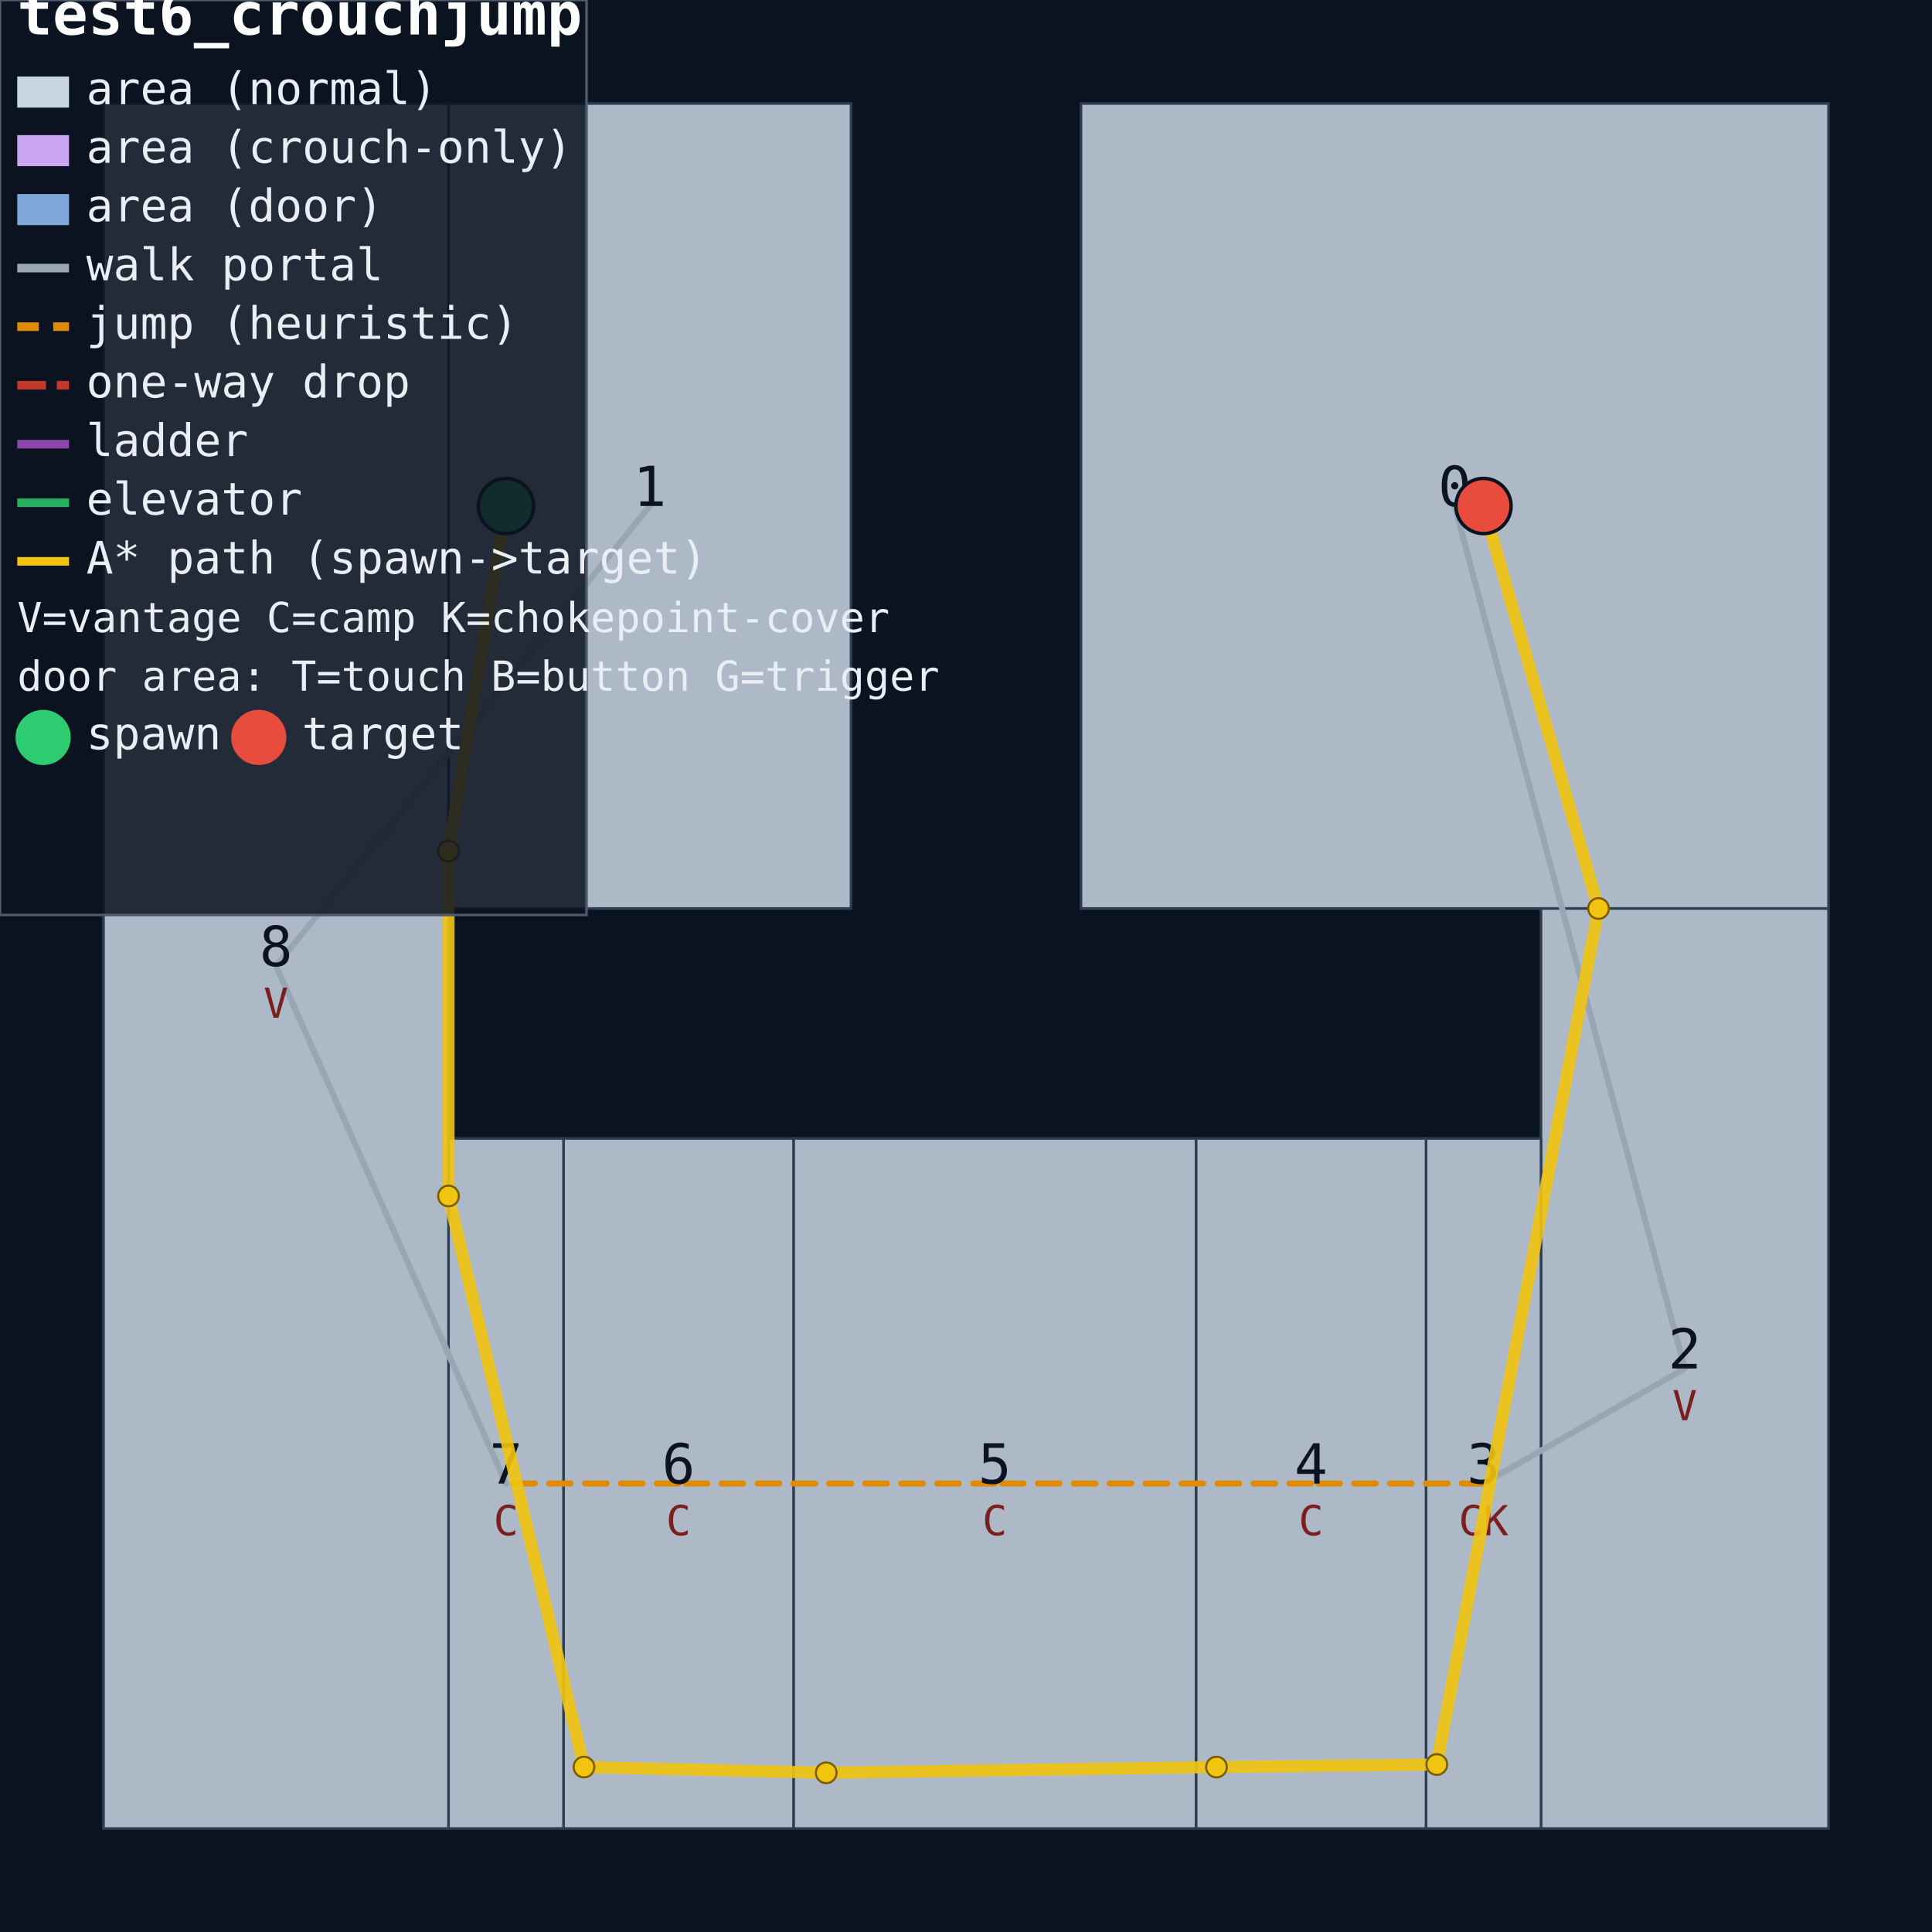
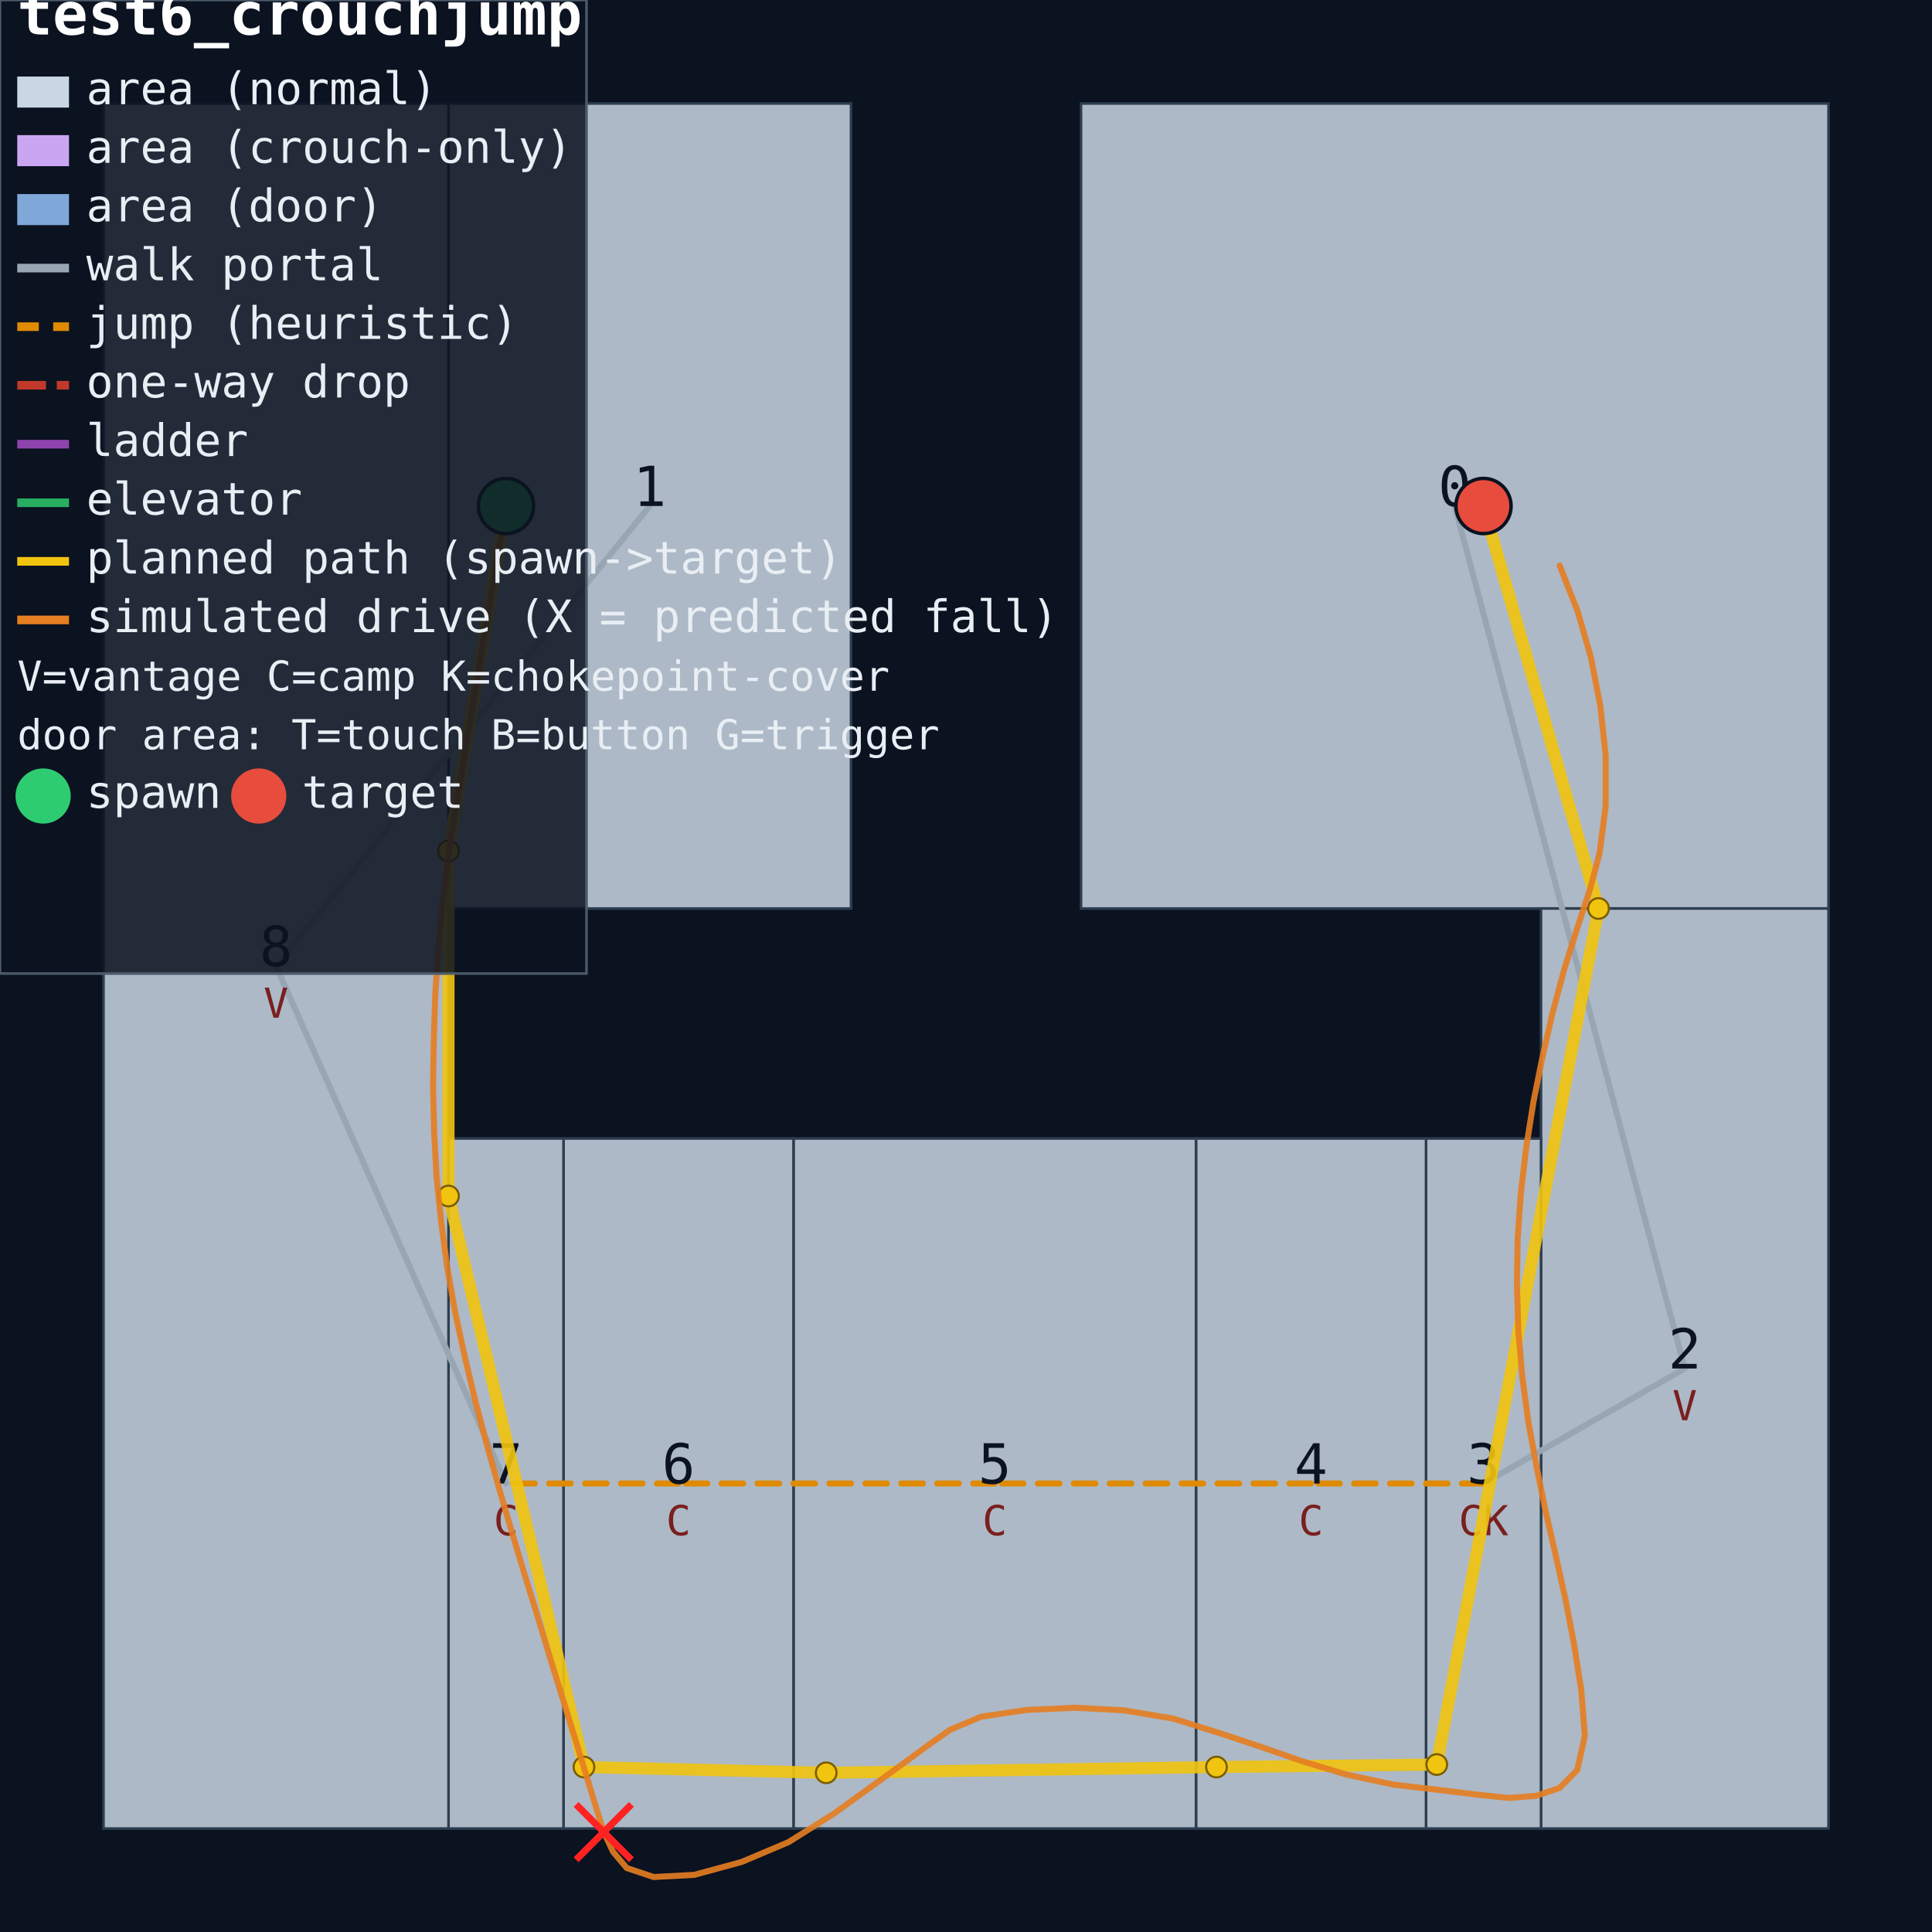
<svg xmlns="http://www.w3.org/2000/svg" viewBox="-12.8 -524.8 537.6 537.6" font-family="monospace">
  <rect x="-12.8" y="-524.8" width="537.6" height="537.6" fill="#0b1220" />
  <defs>
    <marker id="arrow" viewBox="0 0 10 10" refX="8" refY="5" markerWidth="5" markerHeight="5" orient="auto-start-reverse">
      <path d="M0,0 L10,5 L0,10 z" fill="#c0392b" />
    </marker>
  </defs>
  <g stroke="#2c3e50" stroke-width="0.72" fill-opacity="0.85">
    <polygon fill="#c9d6e3" points="288.0,-496.0 496.0,-496.0 496.0,-272.0 288.0,-272.0 " />
    <polygon fill="#c9d6e3" points="112.0,-496.0 224.0,-496.0 224.0,-272.0 112.0,-272.0 " />
    <polygon fill="#c9d6e3" points="416.0,-272.0 496.0,-272.0 496.0,-16.0 416.0,-16.0 " />
    <polygon fill="#c9d6e3" points="384.0,-208.0 416.0,-208.0 416.0,-16.0 384.0,-16.0 " />
    <polygon fill="#c9d6e3" points="320.0,-208.0 384.0,-208.0 384.0,-16.0 320.0,-16.0 " />
    <polygon fill="#c9d6e3" points="208.0,-208.0 320.0,-208.0 320.0,-16.0 208.0,-16.0 " />
    <polygon fill="#c9d6e3" points="144.0,-208.0 208.0,-208.0 208.0,-16.0 144.0,-16.0 " />
    <polygon fill="#c9d6e3" points="112.0,-208.0 144.0,-208.0 144.0,-16.0 112.0,-16.0 " />
    <polygon fill="#c9d6e3" points="16.0,-496.0 112.0,-496.0 112.0,-16.0 16.0,-16.0 " />
  </g>
  <g stroke-linecap="round">
    <line x1="168.0" y1="-384.0" x2="64.0" y2="-256.0" stroke="#98a6b3" stroke-width="1.68" />
    <line x1="128.0" y1="-112.0" x2="64.0" y2="-256.0" stroke="#98a6b3" stroke-width="1.68" />
    <line x1="392.0" y1="-384.0" x2="456.0" y2="-144.0" stroke="#98a6b3" stroke-width="1.68" />
    <line x1="456.0" y1="-144.0" x2="400.0" y2="-112.0" stroke="#98a6b3" stroke-width="1.68" />
    <line x1="400.0" y1="-112.0" x2="352.0" y2="-112.0" stroke="#e08a00" stroke-width="1.68" stroke-dasharray="6,4" />
    <line x1="352.0" y1="-112.0" x2="264.0" y2="-112.0" stroke="#e08a00" stroke-width="1.68" stroke-dasharray="6,4" />
    <line x1="264.0" y1="-112.0" x2="176.0" y2="-112.0" stroke="#e08a00" stroke-width="1.68" stroke-dasharray="6,4" />
    <line x1="176.0" y1="-112.0" x2="128.0" y2="-112.0" stroke="#e08a00" stroke-width="1.68" stroke-dasharray="6,4" />
  </g>
  <g fill="#0b1220" text-anchor="middle" font-size="15.36">
    <text x="392.0" y="-384.0">0</text>
    <text x="168.0" y="-384.0">1</text>
    <text x="456.0" y="-144.0">2</text>
    <text x="456.0" y="-129.6" font-size="11.52" fill="#7a1f1f">V</text>
    <text x="400.0" y="-112.0">3</text>
    <text x="400.0" y="-97.6" font-size="11.52" fill="#7a1f1f">CK</text>
    <text x="352.0" y="-112.0">4</text>
    <text x="352.0" y="-97.6" font-size="11.52" fill="#7a1f1f">C</text>
    <text x="264.0" y="-112.0">5</text>
    <text x="264.0" y="-97.6" font-size="11.52" fill="#7a1f1f">C</text>
    <text x="176.0" y="-112.0">6</text>
    <text x="176.0" y="-97.6" font-size="11.52" fill="#7a1f1f">C</text>
    <text x="128.0" y="-112.0">7</text>
    <text x="128.0" y="-97.6" font-size="11.52" fill="#7a1f1f">C</text>
    <text x="64.0" y="-256.0">8</text>
    <text x="64.0" y="-241.6" font-size="11.52" fill="#7a1f1f">V</text>
  </g>
  <polyline fill="none" stroke="#f1c40f" stroke-width="3.36" stroke-opacity="0.9" stroke-linecap="round" stroke-linejoin="round" points="128.0,-384.0 112.0,-288.0 112.0,-192.0 149.7,-33.1 217.1,-31.5 325.7,-33.1 387.0,-33.8 432.0,-272.0 400.0,-384.0 " />
  <circle cx="128.0" cy="-384.0" r="2.88" fill="#f1c40f" stroke="#7a5c00" stroke-width="0.58" />
  <circle cx="112.0" cy="-288.0" r="2.88" fill="#f1c40f" stroke="#7a5c00" stroke-width="0.58" />
  <circle cx="112.0" cy="-192.0" r="2.88" fill="#f1c40f" stroke="#7a5c00" stroke-width="0.58" />
  <circle cx="149.7" cy="-33.1" r="2.88" fill="#f1c40f" stroke="#7a5c00" stroke-width="0.58" />
  <circle cx="217.1" cy="-31.5" r="2.88" fill="#f1c40f" stroke="#7a5c00" stroke-width="0.58" />
  <circle cx="325.7" cy="-33.1" r="2.88" fill="#f1c40f" stroke="#7a5c00" stroke-width="0.58" />
  <circle cx="387.0" cy="-33.8" r="2.88" fill="#f1c40f" stroke="#7a5c00" stroke-width="0.58" />
  <circle cx="432.0" cy="-272.0" r="2.88" fill="#f1c40f" stroke="#7a5c00" stroke-width="0.58" />
  <circle cx="400.0" cy="-384.0" r="2.88" fill="#f1c40f" stroke="#7a5c00" stroke-width="0.58" />
+   <polyline fill="none" stroke="#e67e22" stroke-width="1.68" stroke-opacity="0.9" stroke-linecap="round" stroke-linejoin="round" points="128.0,-384.0 127.4,-380.2 125.9,-371.5 123.9,-359.4 121.8,-347.1 119.8,-334.7 117.7,-322.4 115.7,-310.1 113.6,-297.7 111.8,-285.3 110.2,-272.8 109.1,-260.2 108.3,-247.6 107.9,-235.1 107.7,-222.5 108.0,-209.8 108.7,-197.1 110.0,-184.5 111.7,-171.9 113.9,-159.4 116.6,-147.0 119.5,-134.8 122.7,-122.7 126.1,-110.6 129.6,-98.6 133.2,-86.6 136.9,-74.7 140.5,-62.7 144.2,-50.8 147.8,-39.1 150.8,-29.3 153.2,-21.4 155.2,-15.0 157.8,-9.5 161.6,-5.0 169.1,-2.5 180.4,-3.1 193.6,-6.7 206.6,-12.2 219.2,-20.1 230.0,-27.9 238.7,-34.2 245.8,-39.4 251.6,-43.5 260.2,-47.1 272.9,-49.0 286.3,-49.6 299.8,-48.9 313.6,-46.6 327.3,-42.3 338.7,-38.5 349.6,-34.7 361.9,-31.0 375.0,-28.2 387.9,-26.7 398.4,-25.4 407.1,-24.5 414.7,-25.1 421.2,-27.3 426.1,-32.3 428.2,-41.8 427.2,-54.5 425.2,-67.3 422.8,-79.8 420.1,-92.0 417.3,-104.2 414.8,-116.5 412.5,-129.0 410.8,-141.6 409.7,-154.4 409.3,-167.2 409.5,-180.1 410.4,-192.9 411.9,-205.6 413.9,-218.2 416.4,-230.6 419.2,-242.9 422.5,-255.2 426.3,-267.2 429.6,-277.2 432.3,-287.4 434.0,-300.5 434.0,-314.5 432.5,-328.4 429.9,-341.8 426.2,-354.7 421.2,-367.4 " />
+   <line x1="147.5" y1="-22.7" x2="162.9" y2="-7.3" stroke="#ff2222" stroke-width="1.92" />
+   <line x1="147.5" y1="-7.3" x2="162.9" y2="-22.7" stroke="#ff2222" stroke-width="1.92" />
  <circle cx="128.0" cy="-384.0" r="7.68" fill="#2ecc71" stroke="#0b1220" stroke-width="0.96" />
  <circle cx="400.0" cy="-384.0" r="7.68" fill="#e74c3c" stroke="#0b1220" stroke-width="0.96" />
-   <rect x="-12.8" y="-524.8" width="163.2" height="254.6" fill="#0b1220" fill-opacity="0.85" stroke="#4a5a6a" stroke-width="0.72" />
+   <rect x="-12.8" y="-524.8" width="163.2" height="270.9" fill="#0b1220" fill-opacity="0.85" stroke="#4a5a6a" stroke-width="0.72" />
  <text x="-8.0" y="-515.2" font-size="16.32" fill="#ffffff" font-weight="bold">test6_crouchjump</text>
  <rect x="-8.0" y="-503.5" width="14.40" height="8.64" fill="#c9d6e3" />
  <text x="11.2" y="-495.8" font-size="12.48" fill="#e8eef4">area (normal)</text>
  <rect x="-8.0" y="-487.2" width="14.40" height="8.64" fill="#caa6f2" />
  <text x="11.2" y="-479.5" font-size="12.48" fill="#e8eef4">area (crouch-only)</text>
  <rect x="-8.0" y="-470.8" width="14.40" height="8.64" fill="#7fa8d9" />
  <text x="11.2" y="-463.2" font-size="12.48" fill="#e8eef4">area (door)</text>
  <line x1="-8.0" y1="-450.2" x2="6.4" y2="-450.2" stroke="#98a6b3" stroke-width="2.40" />
  <text x="11.2" y="-446.8" font-size="12.48" fill="#e8eef4">walk portal</text>
  <line x1="-8.0" y1="-433.9" x2="6.4" y2="-433.9" stroke="#e08a00" stroke-width="2.40" stroke-dasharray="6,4" />
  <text x="11.2" y="-430.5" font-size="12.48" fill="#e8eef4">jump (heuristic)</text>
  <line x1="-8.0" y1="-417.6" x2="6.4" y2="-417.6" stroke="#c0392b" stroke-width="2.40" stroke-dasharray="8,3" />
  <text x="11.2" y="-414.2" font-size="12.48" fill="#e8eef4">one-way drop</text>
  <line x1="-8.0" y1="-401.2" x2="6.4" y2="-401.2" stroke="#8e44ad" stroke-width="2.40" />
  <text x="11.2" y="-397.9" font-size="12.48" fill="#e8eef4">ladder</text>
  <line x1="-8.0" y1="-384.9" x2="6.4" y2="-384.9" stroke="#27ae60" stroke-width="2.40" />
  <text x="11.2" y="-381.6" font-size="12.48" fill="#e8eef4">elevator</text>
  <line x1="-8.0" y1="-368.6" x2="6.4" y2="-368.6" stroke="#f1c40f" stroke-width="2.40" />
-   <text x="11.2" y="-365.2" font-size="12.48" fill="#e8eef4">A* path (spawn-&gt;target)</text>
-   <text x="-8.0" y="-348.9" font-size="11.52" fill="#e8eef4">V=vantage C=camp K=chokepoint-cover</text>
-   <text x="-8.0" y="-332.6" font-size="11.52" fill="#e8eef4">door area: T=touch B=button G=trigger</text>
-   <circle cx="-0.8" cy="-319.6" r="7.68" fill="#2ecc71" />
-   <text x="11.2" y="-316.3" font-size="12.48" fill="#e8eef4">spawn</text>
-   <circle cx="59.2" cy="-319.6" r="7.68" fill="#e74c3c" />
-   <text x="71.2" y="-316.3" font-size="12.48" fill="#e8eef4">target</text>
+   <text x="11.2" y="-365.2" font-size="12.48" fill="#e8eef4">planned path (spawn-&gt;target)</text>
+   <line x1="-8.0" y1="-352.3" x2="6.4" y2="-352.3" stroke="#e67e22" stroke-width="2.40" />
+   <text x="11.2" y="-348.9" font-size="12.48" fill="#e8eef4">simulated drive (X = predicted fall)</text>
+   <text x="-8.0" y="-332.6" font-size="11.52" fill="#e8eef4">V=vantage C=camp K=chokepoint-cover</text>
+   <text x="-8.0" y="-316.3" font-size="11.52" fill="#e8eef4">door area: T=touch B=button G=trigger</text>
+   <circle cx="-0.8" cy="-303.3" r="7.68" fill="#2ecc71" />
+   <text x="11.2" y="-300.0" font-size="12.48" fill="#e8eef4">spawn</text>
+   <circle cx="59.2" cy="-303.3" r="7.68" fill="#e74c3c" />
+   <text x="71.2" y="-300.0" font-size="12.48" fill="#e8eef4">target</text>
</svg>
